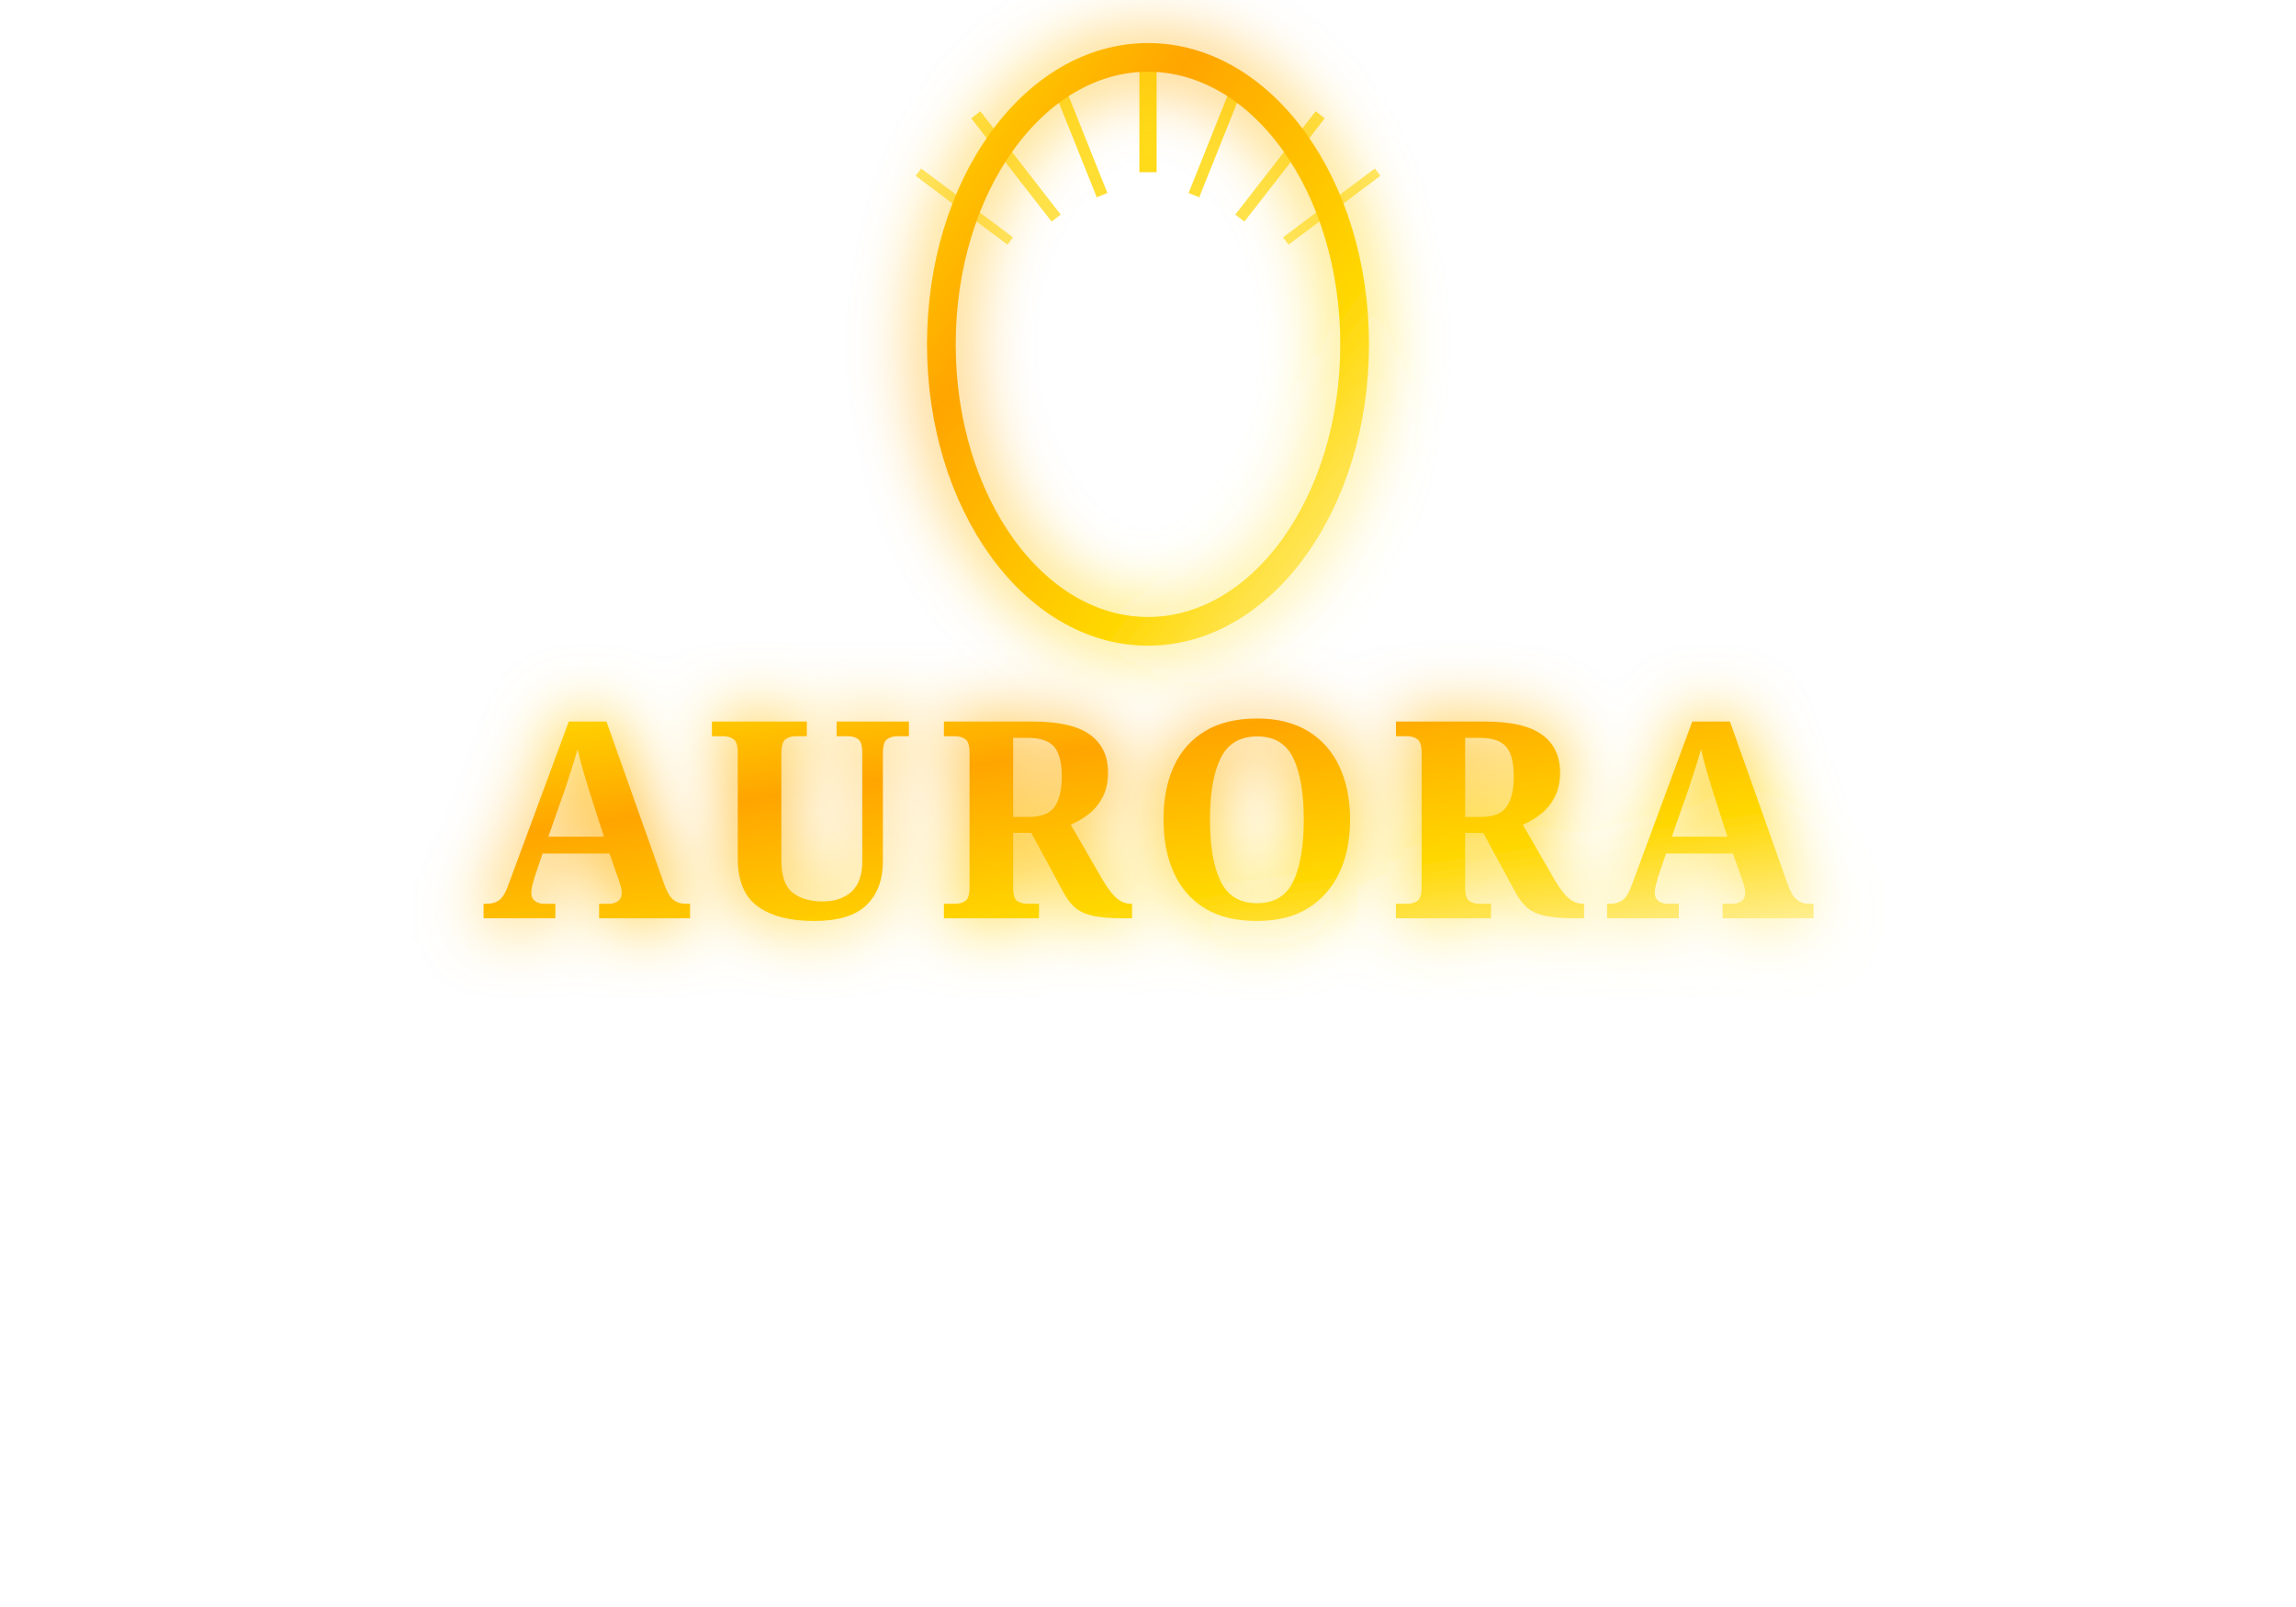
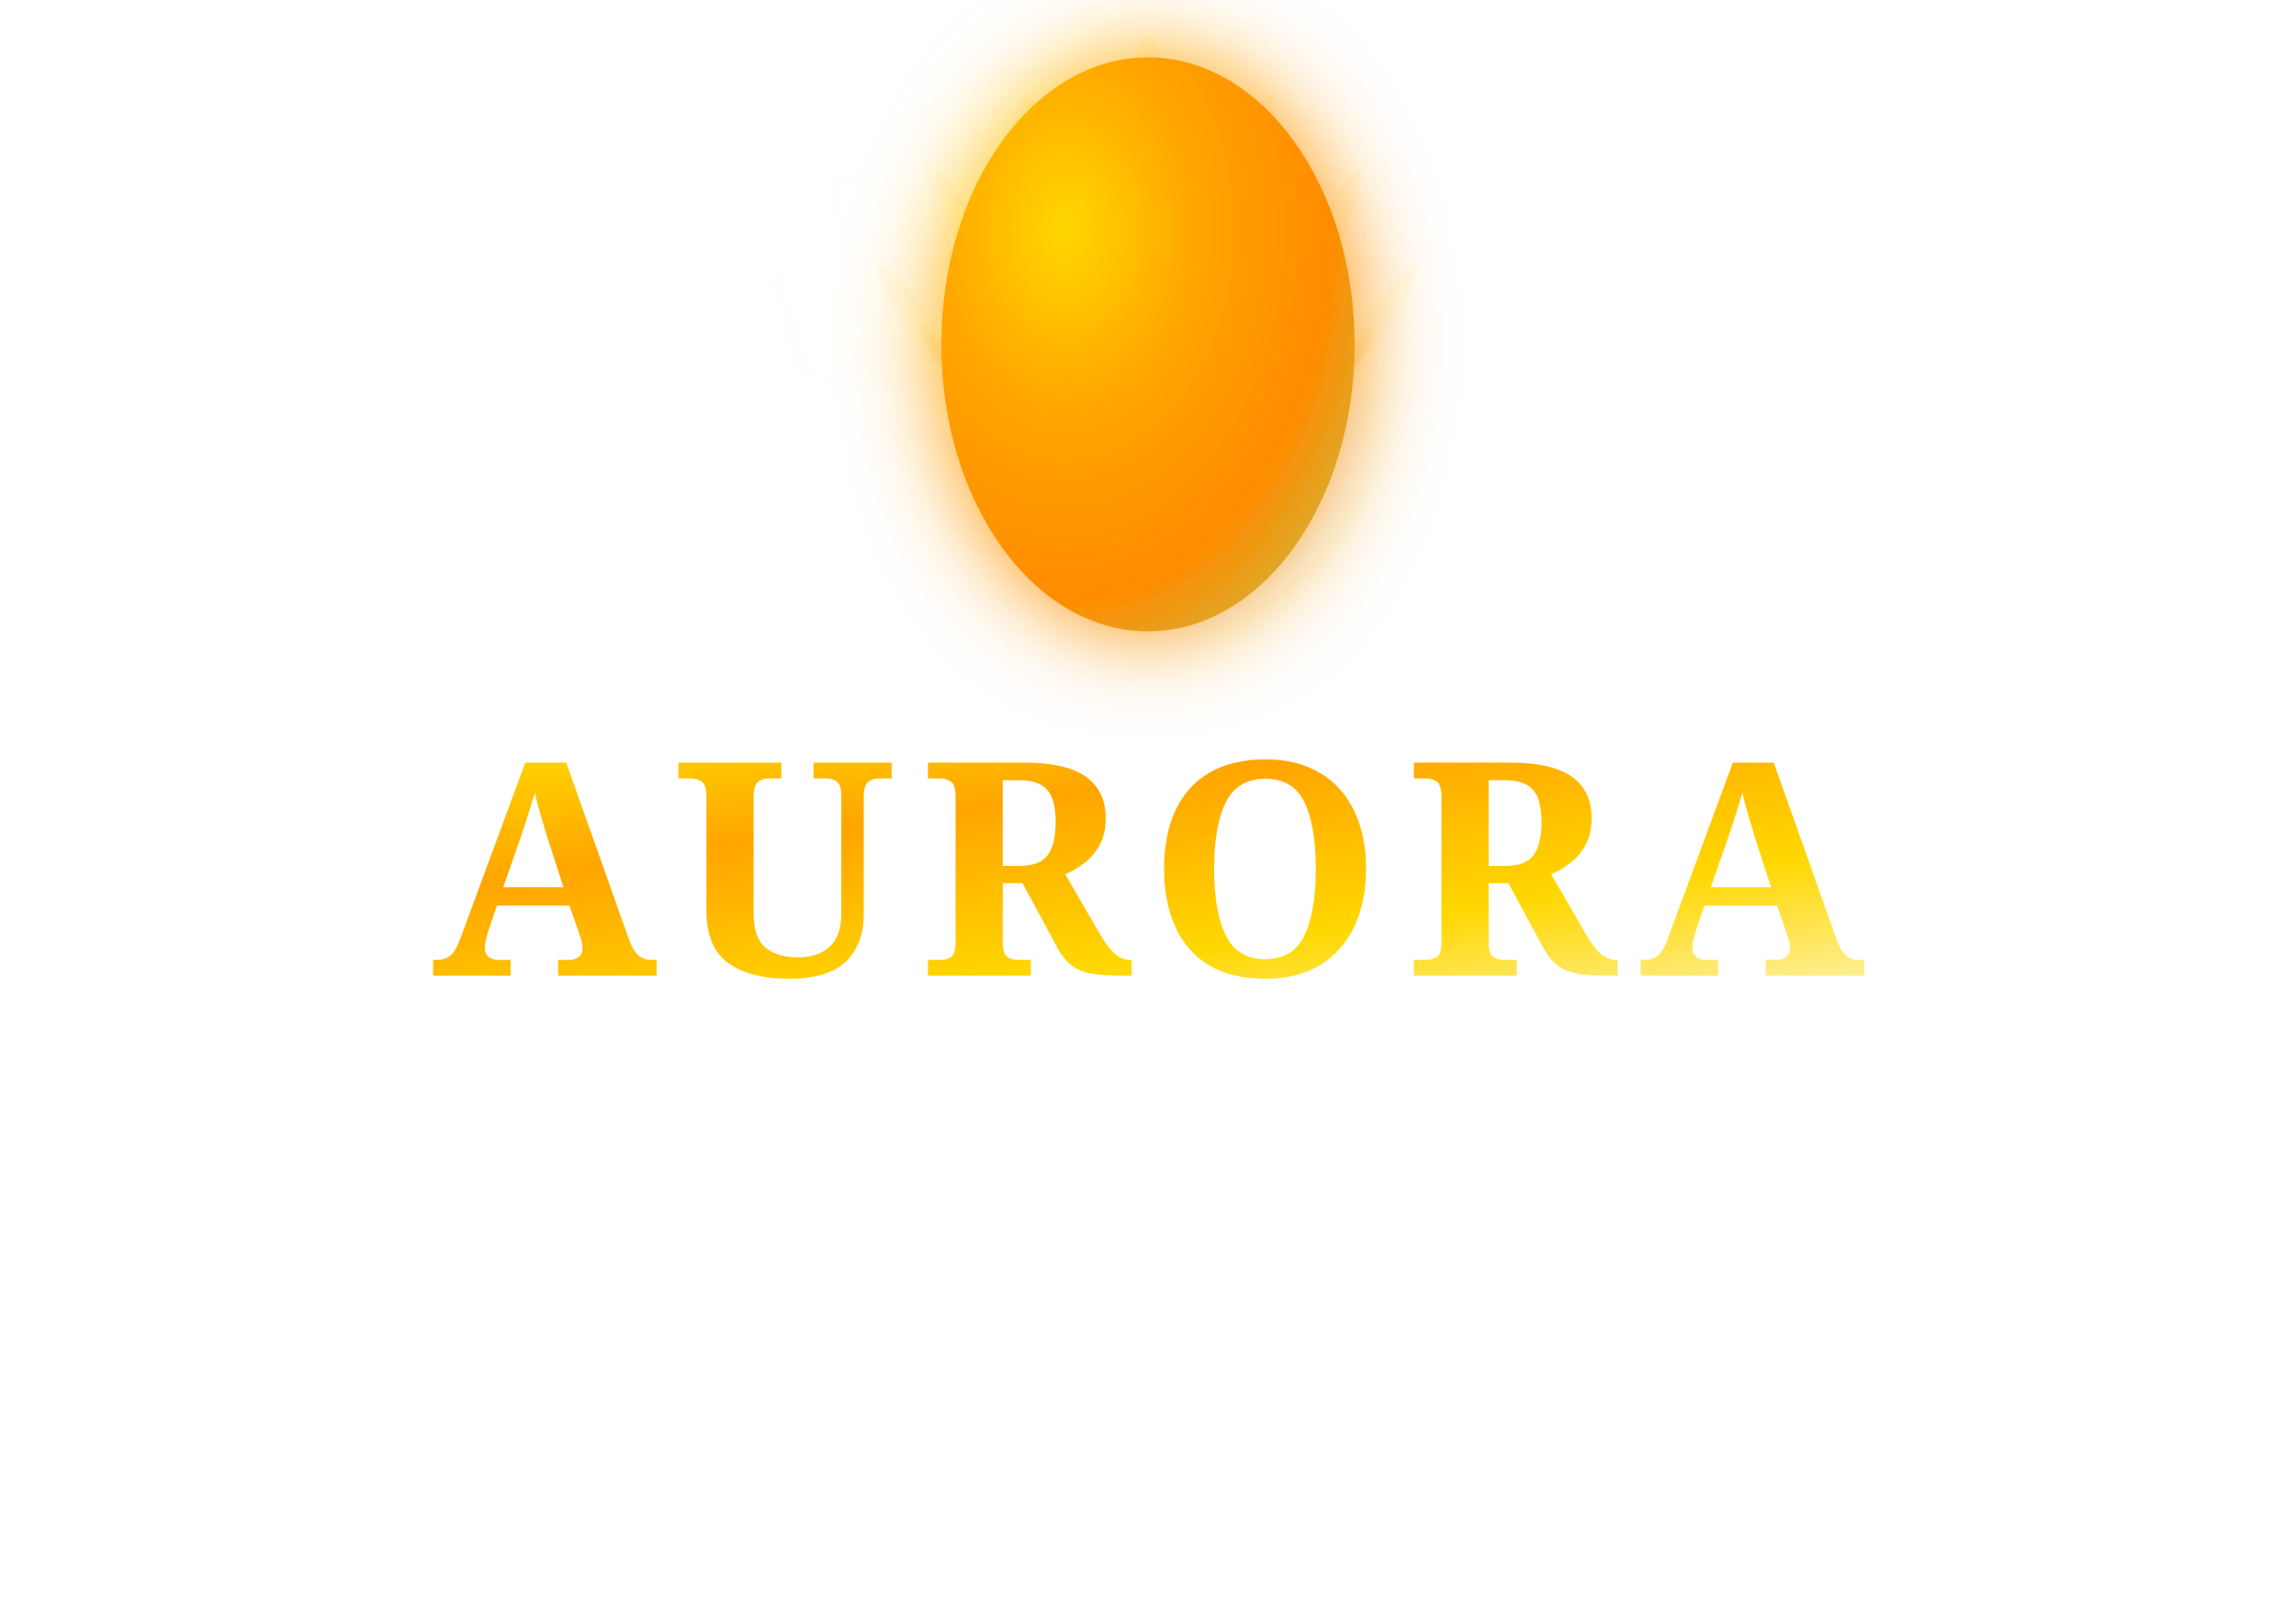
<svg xmlns="http://www.w3.org/2000/svg" width="200" height="140" viewBox="0 0 200 140" fill="none">
  <defs>
-     <linearGradient id="goldGradient" x1="0%" y1="0%" x2="100%" y2="100%">
+     <radialGradient id="eggGradient" cx="0.3" cy="0.3" r="0.8">
+       <stop offset="0%" style="stop-color:#FFD700;stop-opacity:1" />
+       <stop offset="40%" style="stop-color:#FFA500;stop-opacity:1" />
+       <stop offset="80%" style="stop-color:#FF8C00;stop-opacity:1" />
+       <stop offset="100%" style="stop-color:#DAA520;stop-opacity:0.9" />
+     </radialGradient>
+     <linearGradient id="textGradient" x1="0%" y1="0%" x2="100%" y2="100%">
      <stop offset="0%" style="stop-color:#FFD700;stop-opacity:1" />
      <stop offset="30%" style="stop-color:#FFA500;stop-opacity:1" />
      <stop offset="70%" style="stop-color:#FFD700;stop-opacity:1" />
      <stop offset="100%" style="stop-color:#FFEF94;stop-opacity:1" />
    </linearGradient>
-     <filter id="glow" x="-50%" y="-50%" width="200%" height="200%">
-       <feGaussianBlur stdDeviation="3" result="coloredBlur" />
+     <filter id="softGlow" x="-100%" y="-100%" width="300%" height="300%">
+       <feGaussianBlur stdDeviation="4" result="coloredBlur" />
      <feMerge>
        <feMergeNode in="coloredBlur" />
        <feMergeNode in="SourceGraphic" />
      </feMerge>
    </filter>
+     <radialGradient id="rayGradient" cx="50%" cy="100%" r="50%">
+       <stop offset="0%" style="stop-color:#FFD700;stop-opacity:0.8" />
+       <stop offset="50%" style="stop-color:#FFA500;stop-opacity:0.4" />
+       <stop offset="100%" style="stop-color:#FFD700;stop-opacity:0.1" />
+     </radialGradient>
  </defs>
-   <g transform="translate(100, 15)">
-     <line x1="0" y1="-10" x2="0" y2="0" stroke="#FFD700" stroke-width="1.5" opacity="0.9" />
-     <line x1="-8" y1="-8" x2="-4" y2="2" stroke="#FFD700" stroke-width="1" opacity="0.8" />
-     <line x1="-15" y1="-5" x2="-8" y2="4" stroke="#FFD700" stroke-width="1" opacity="0.7" />
-     <line x1="-20" y1="0" x2="-12" y2="6" stroke="#FFD700" stroke-width="0.8" opacity="0.6" />
-     <line x1="8" y1="-8" x2="4" y2="2" stroke="#FFD700" stroke-width="1" opacity="0.8" />
-     <line x1="15" y1="-5" x2="8" y2="4" stroke="#FFD700" stroke-width="1" opacity="0.7" />
-     <line x1="20" y1="0" x2="12" y2="6" stroke="#FFD700" stroke-width="0.8" opacity="0.6" />
+   <g transform="translate(100, 30)">
+     <ellipse cx="0" cy="-15" rx="2" ry="12" fill="url(#rayGradient)" filter="url(#softGlow)" opacity="0.8" />
+     <ellipse cx="-8" cy="-12" rx="1.5" ry="10" fill="url(#rayGradient)" filter="url(#softGlow)" opacity="0.7" transform="rotate(-15 -8 -12)" />
+     <ellipse cx="-15" cy="-8" rx="1.2" ry="8" fill="url(#rayGradient)" filter="url(#softGlow)" opacity="0.6" transform="rotate(-25 -15 -8)" />
+     <ellipse cx="-20" cy="-2" rx="1" ry="6" fill="url(#rayGradient)" filter="url(#softGlow)" opacity="0.5" transform="rotate(-35 -20 -2)" />
+     <ellipse cx="8" cy="-12" rx="1.5" ry="10" fill="url(#rayGradient)" filter="url(#softGlow)" opacity="0.7" transform="rotate(15 8 -12)" />
+     <ellipse cx="15" cy="-8" rx="1.2" ry="8" fill="url(#rayGradient)" filter="url(#softGlow)" opacity="0.6" transform="rotate(25 15 -8)" />
+     <ellipse cx="20" cy="-2" rx="1" ry="6" fill="url(#rayGradient)" filter="url(#softGlow)" opacity="0.5" transform="rotate(35 20 -2)" />
  </g>
-   <ellipse cx="100" cy="30" rx="18" ry="25" fill="none" stroke="url(#goldGradient)" stroke-width="2.5" filter="url(#glow)" />
-   <text x="100" y="80" text-anchor="middle" font-family="serif" font-size="24" font-weight="bold" fill="url(#goldGradient)" filter="url(#glow)" letter-spacing="2px">
+   <ellipse cx="100" cy="30" rx="18" ry="25" fill="url(#eggGradient)" filter="url(#softGlow)" />
+   <text x="100" y="85" text-anchor="middle" font-family="serif" font-size="26" font-weight="bold" fill="url(#textGradient)" letter-spacing="2px">
    AURORA
  </text>
-   <line x1="60" y1="100" x2="140" y2="100" stroke="url(#goldGradient)" stroke-width="1.5" opacity="0.8" filter="url(#glow)" />
</svg>
